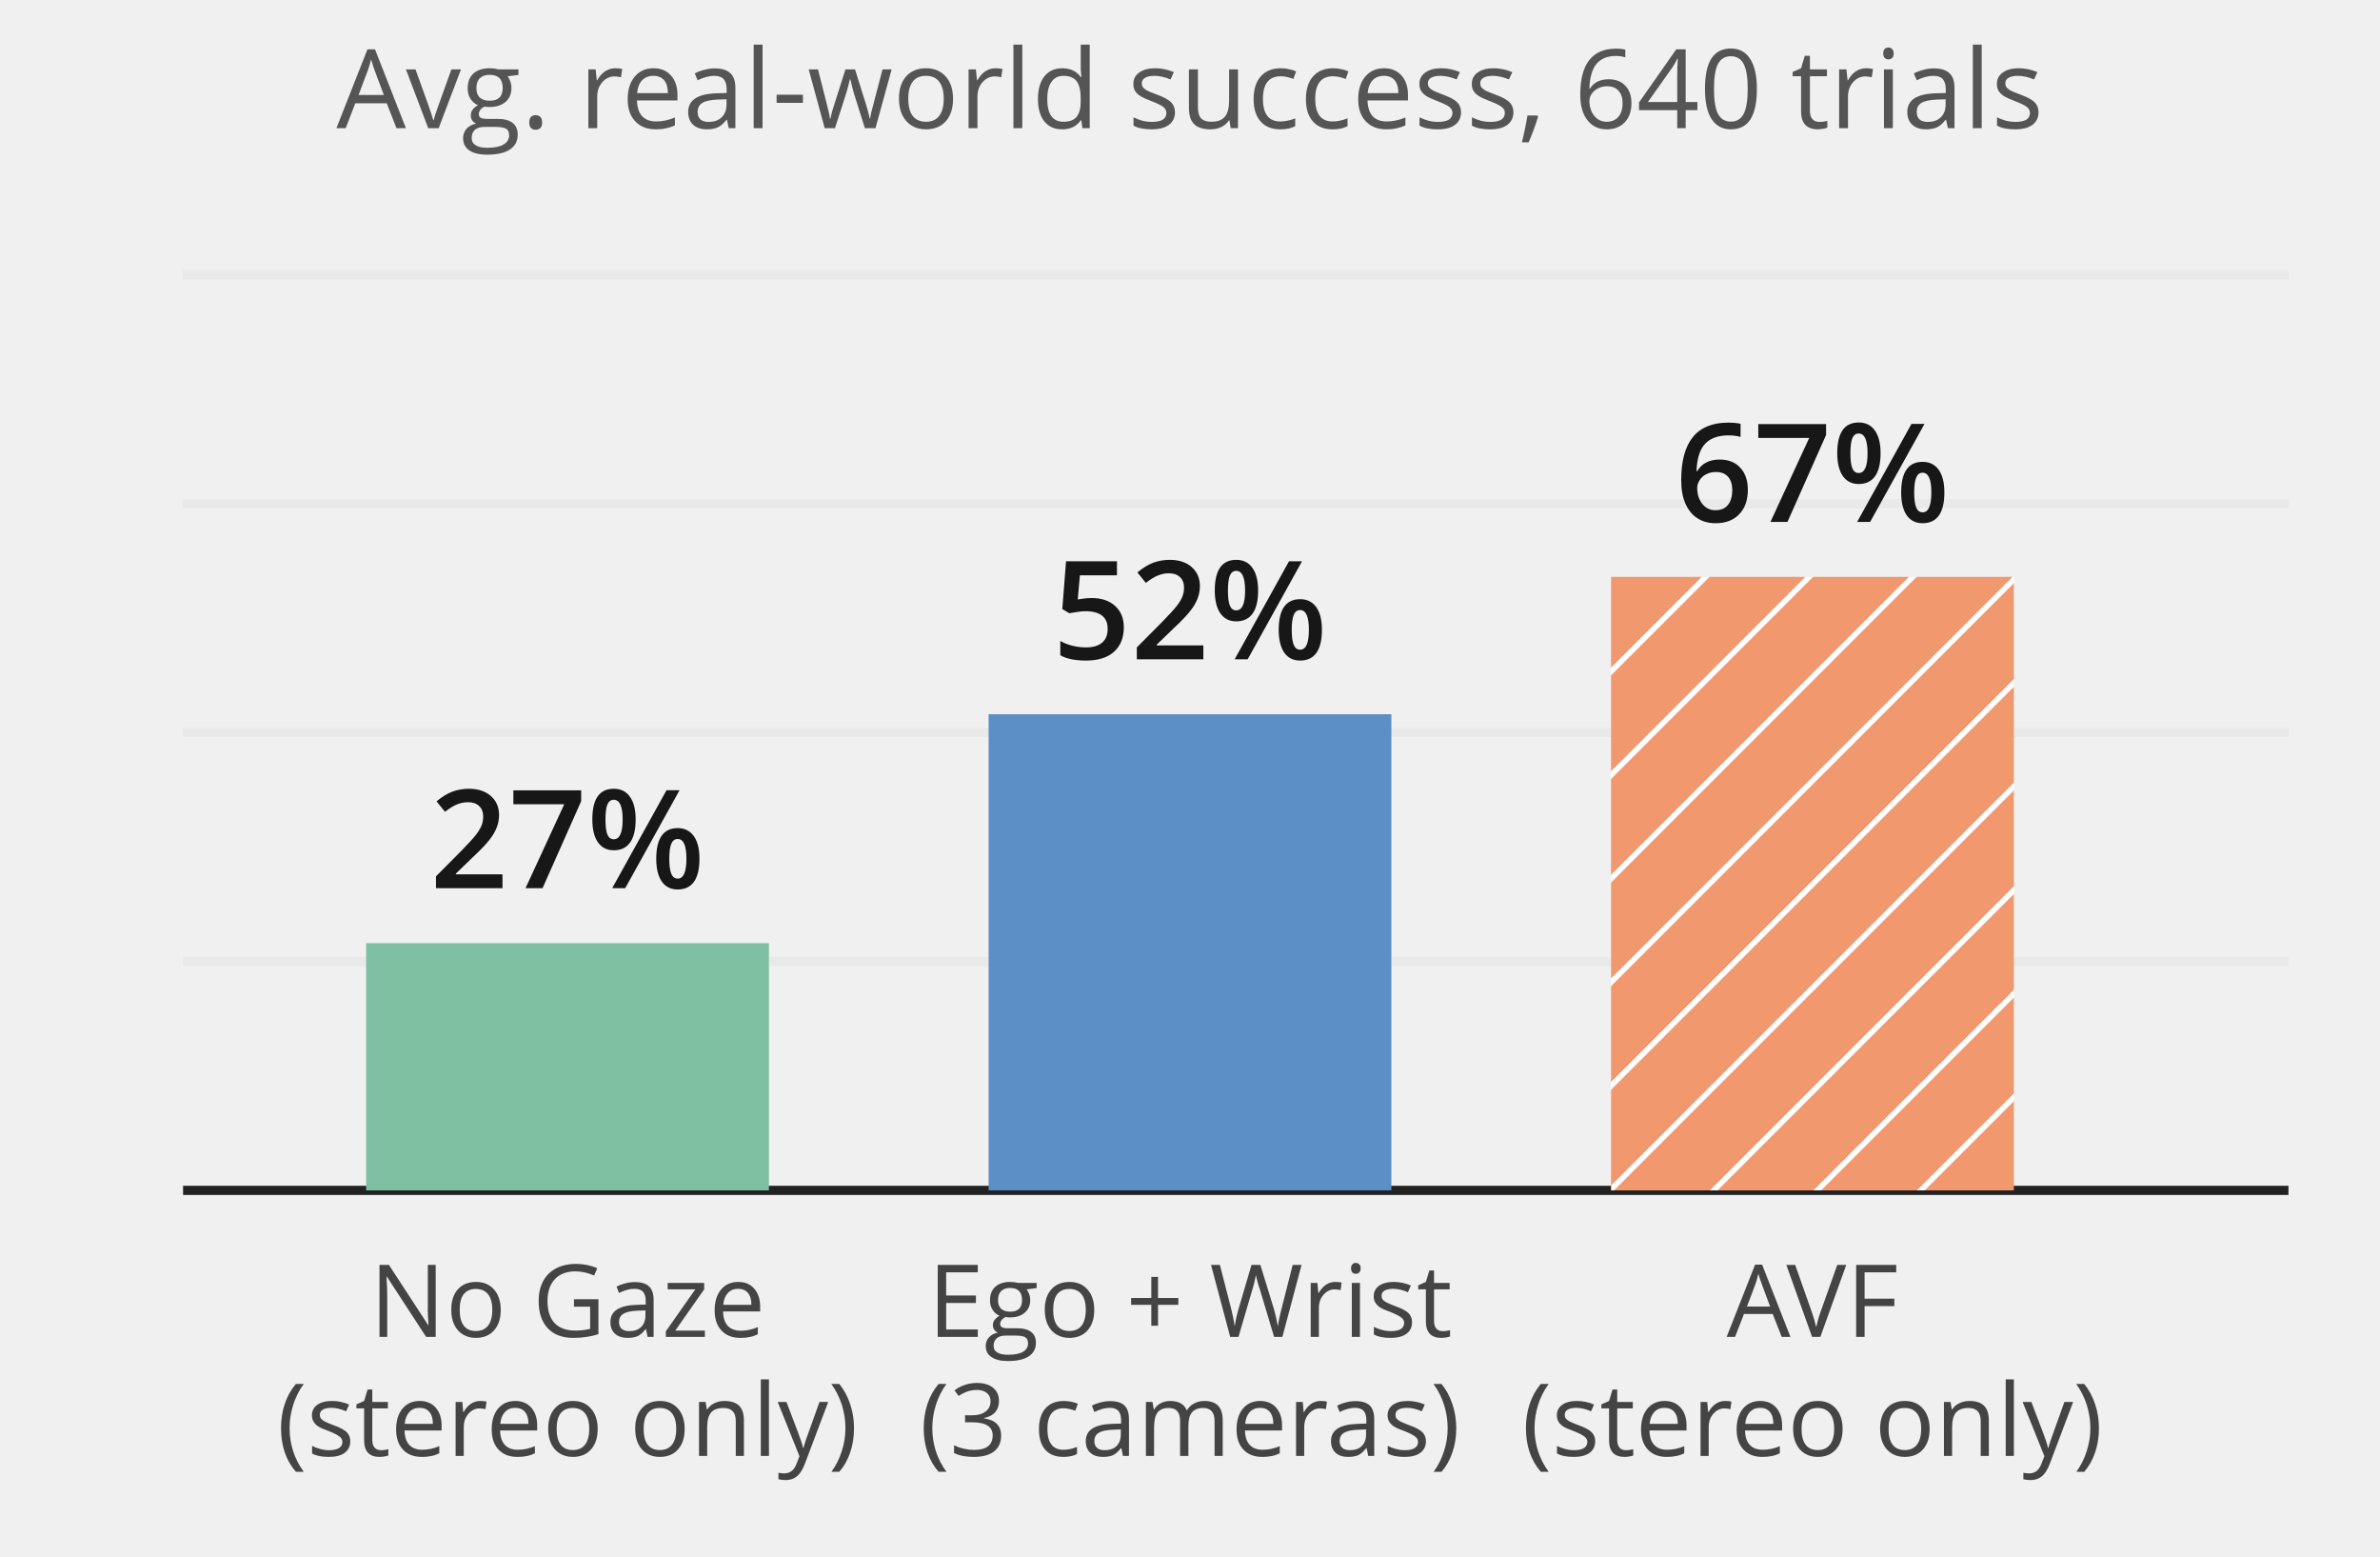
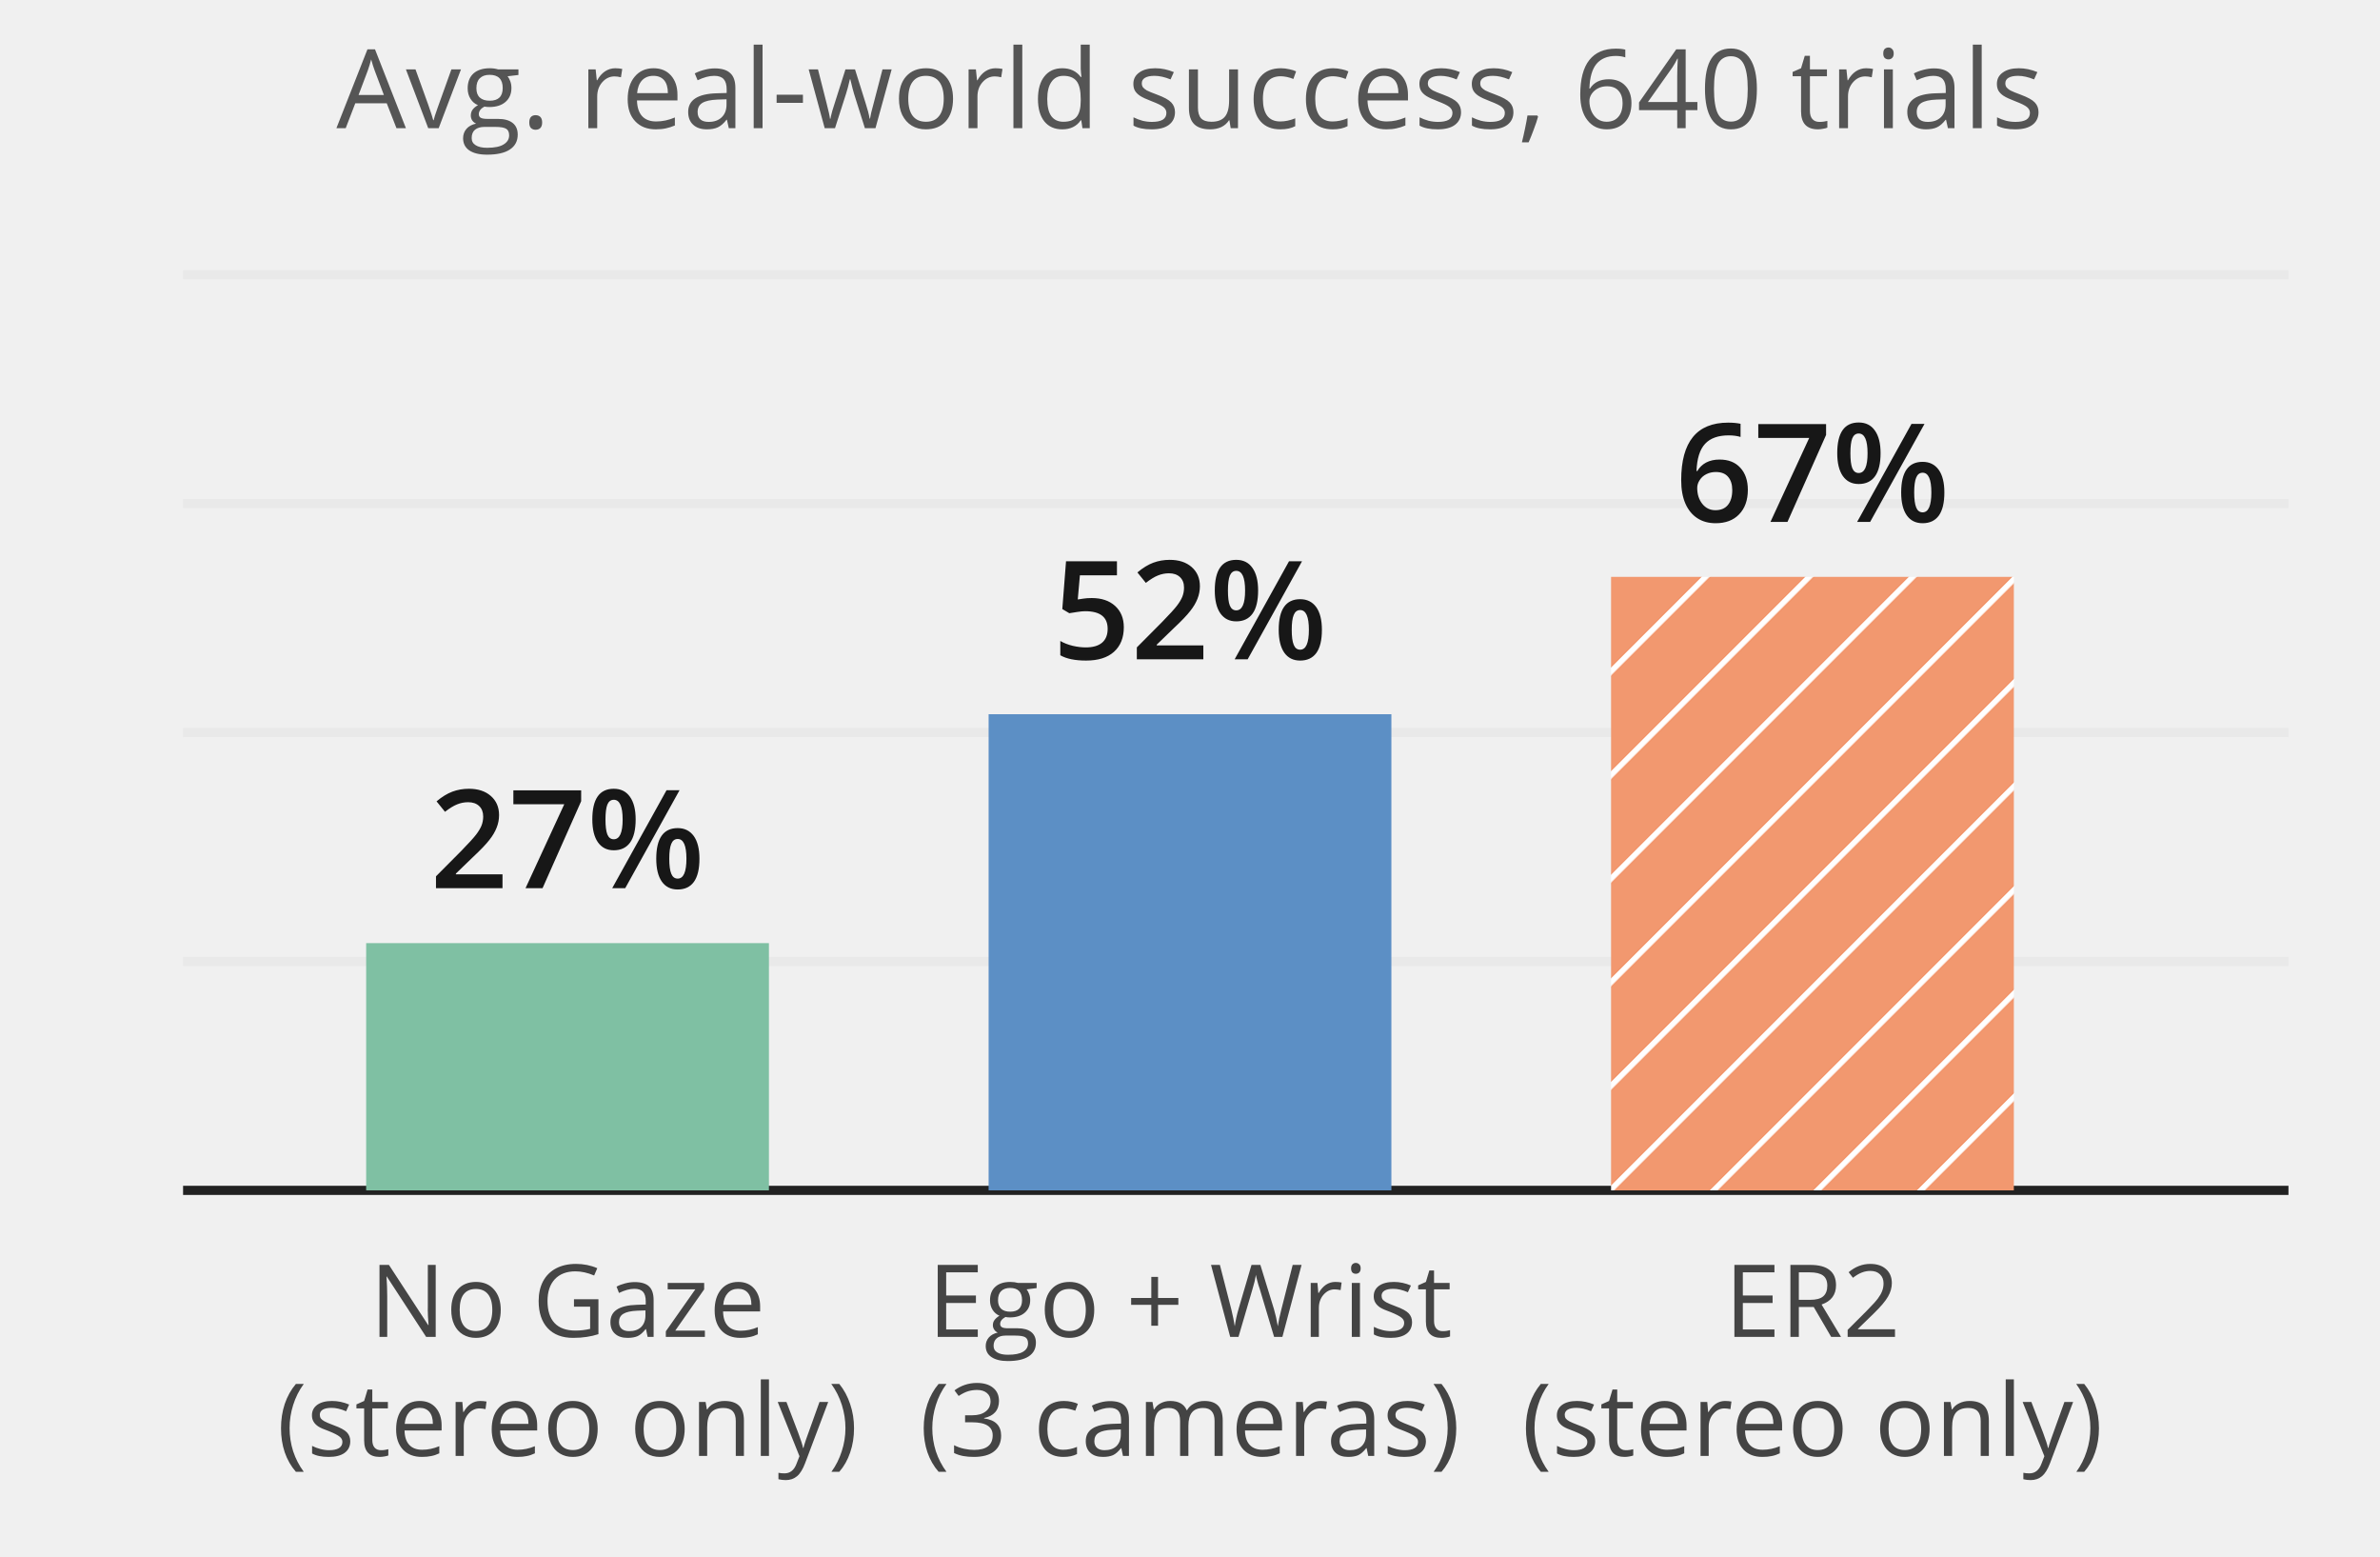
<svg xmlns="http://www.w3.org/2000/svg" width="260" height="170" viewBox="0 0 260 170" role="img" aria-labelledby="tk-title tk-desc">
  <defs>
    <pattern id="tk-avf-hatch" width="8" height="8" patternUnits="userSpaceOnUse" patternTransform="rotate(45)">
      <rect width="8" height="8" fill="#f2986f" />
      <line x1="0" y1="0" x2="0" y2="8" stroke="#fff" stroke-width="1.2" />
    </pattern>
    <style>
      text { font-family: "Avenir Next", Avenir, "Open Sans", sans-serif; fill: #171717; letter-spacing: 0; }
      .tk-title { font-size: 12px; fill: #555; }
      .tk-value { font-size: 15px; font-weight: 600; text-anchor: middle; }
      .tk-label { font-size: 11px; fill: #444; text-anchor: middle; }
      .tk-grid { stroke: #e9e9e9; stroke-width: 1; }
      .tk-axis { stroke: #222; stroke-width: 1; }
    </style>
  </defs>
  <text class="tk-title" x="130" y="14" text-anchor="middle">Avg. real-world success, 640 trials</text>
  <g class="tk-grid">
    <line x1="20" y1="30" x2="250" y2="30" />
    <line x1="20" y1="55" x2="250" y2="55" />
    <line x1="20" y1="80" x2="250" y2="80" />
    <line x1="20" y1="105" x2="250" y2="105" />
  </g>
  <line class="tk-axis" x1="20" y1="130" x2="250" y2="130" />
  <rect x="40" y="103" width="44" height="27" fill="#7fc0a3" />
  <text class="tk-value" x="62" y="97">27%</text>
  <text class="tk-label" x="62" y="146">No Gaze</text>
  <text class="tk-label" x="62" y="159">(stereo only)</text>
  <rect x="108" y="78" width="44" height="52" fill="#5c8fc5" />
  <text class="tk-value" x="130" y="72">52%</text>
  <text class="tk-label" x="130" y="146">Ego + Wrist</text>
  <text class="tk-label" x="130" y="159">(3 cameras)</text>
  <rect x="176" y="63" width="44" height="67" fill="url(#tk-avf-hatch)" />
  <text class="tk-value" x="198" y="57">67%</text>
-   <text class="tk-label" x="198" y="146">AVF</text>
+   <text class="tk-label" x="198" y="146">ER2</text>
  <text class="tk-label" x="198" y="159">(stereo only)</text>
</svg>
